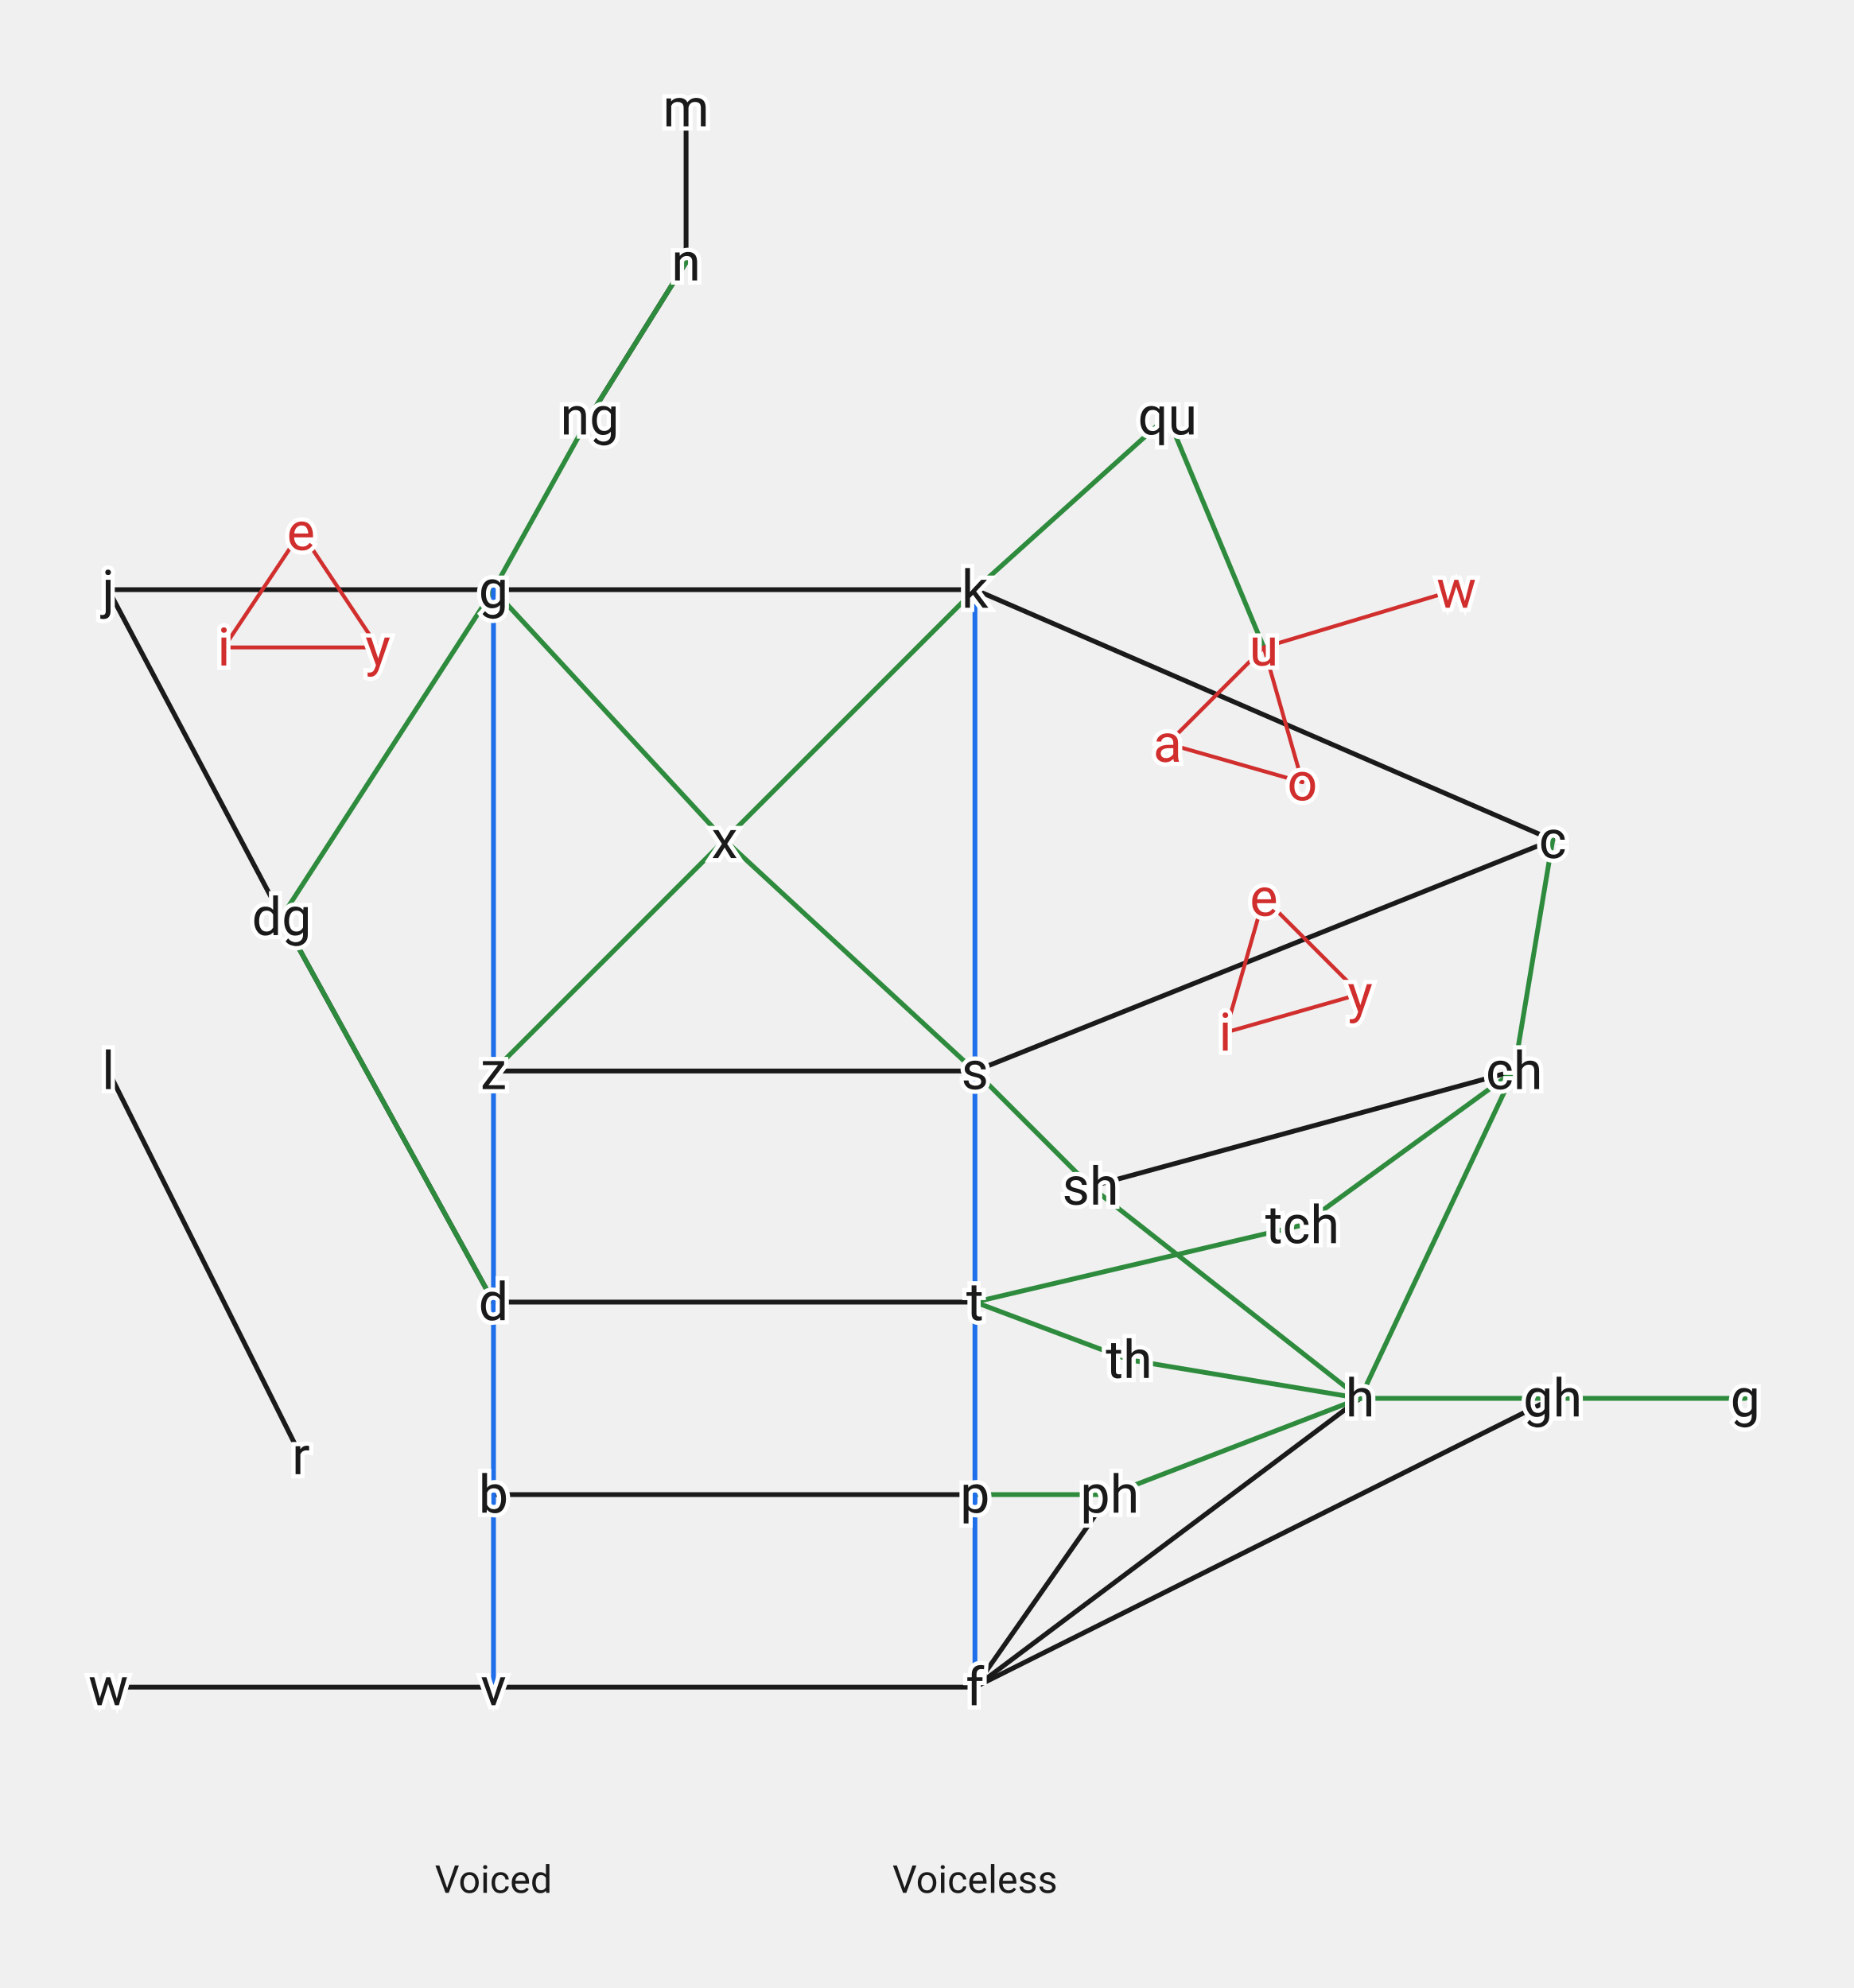
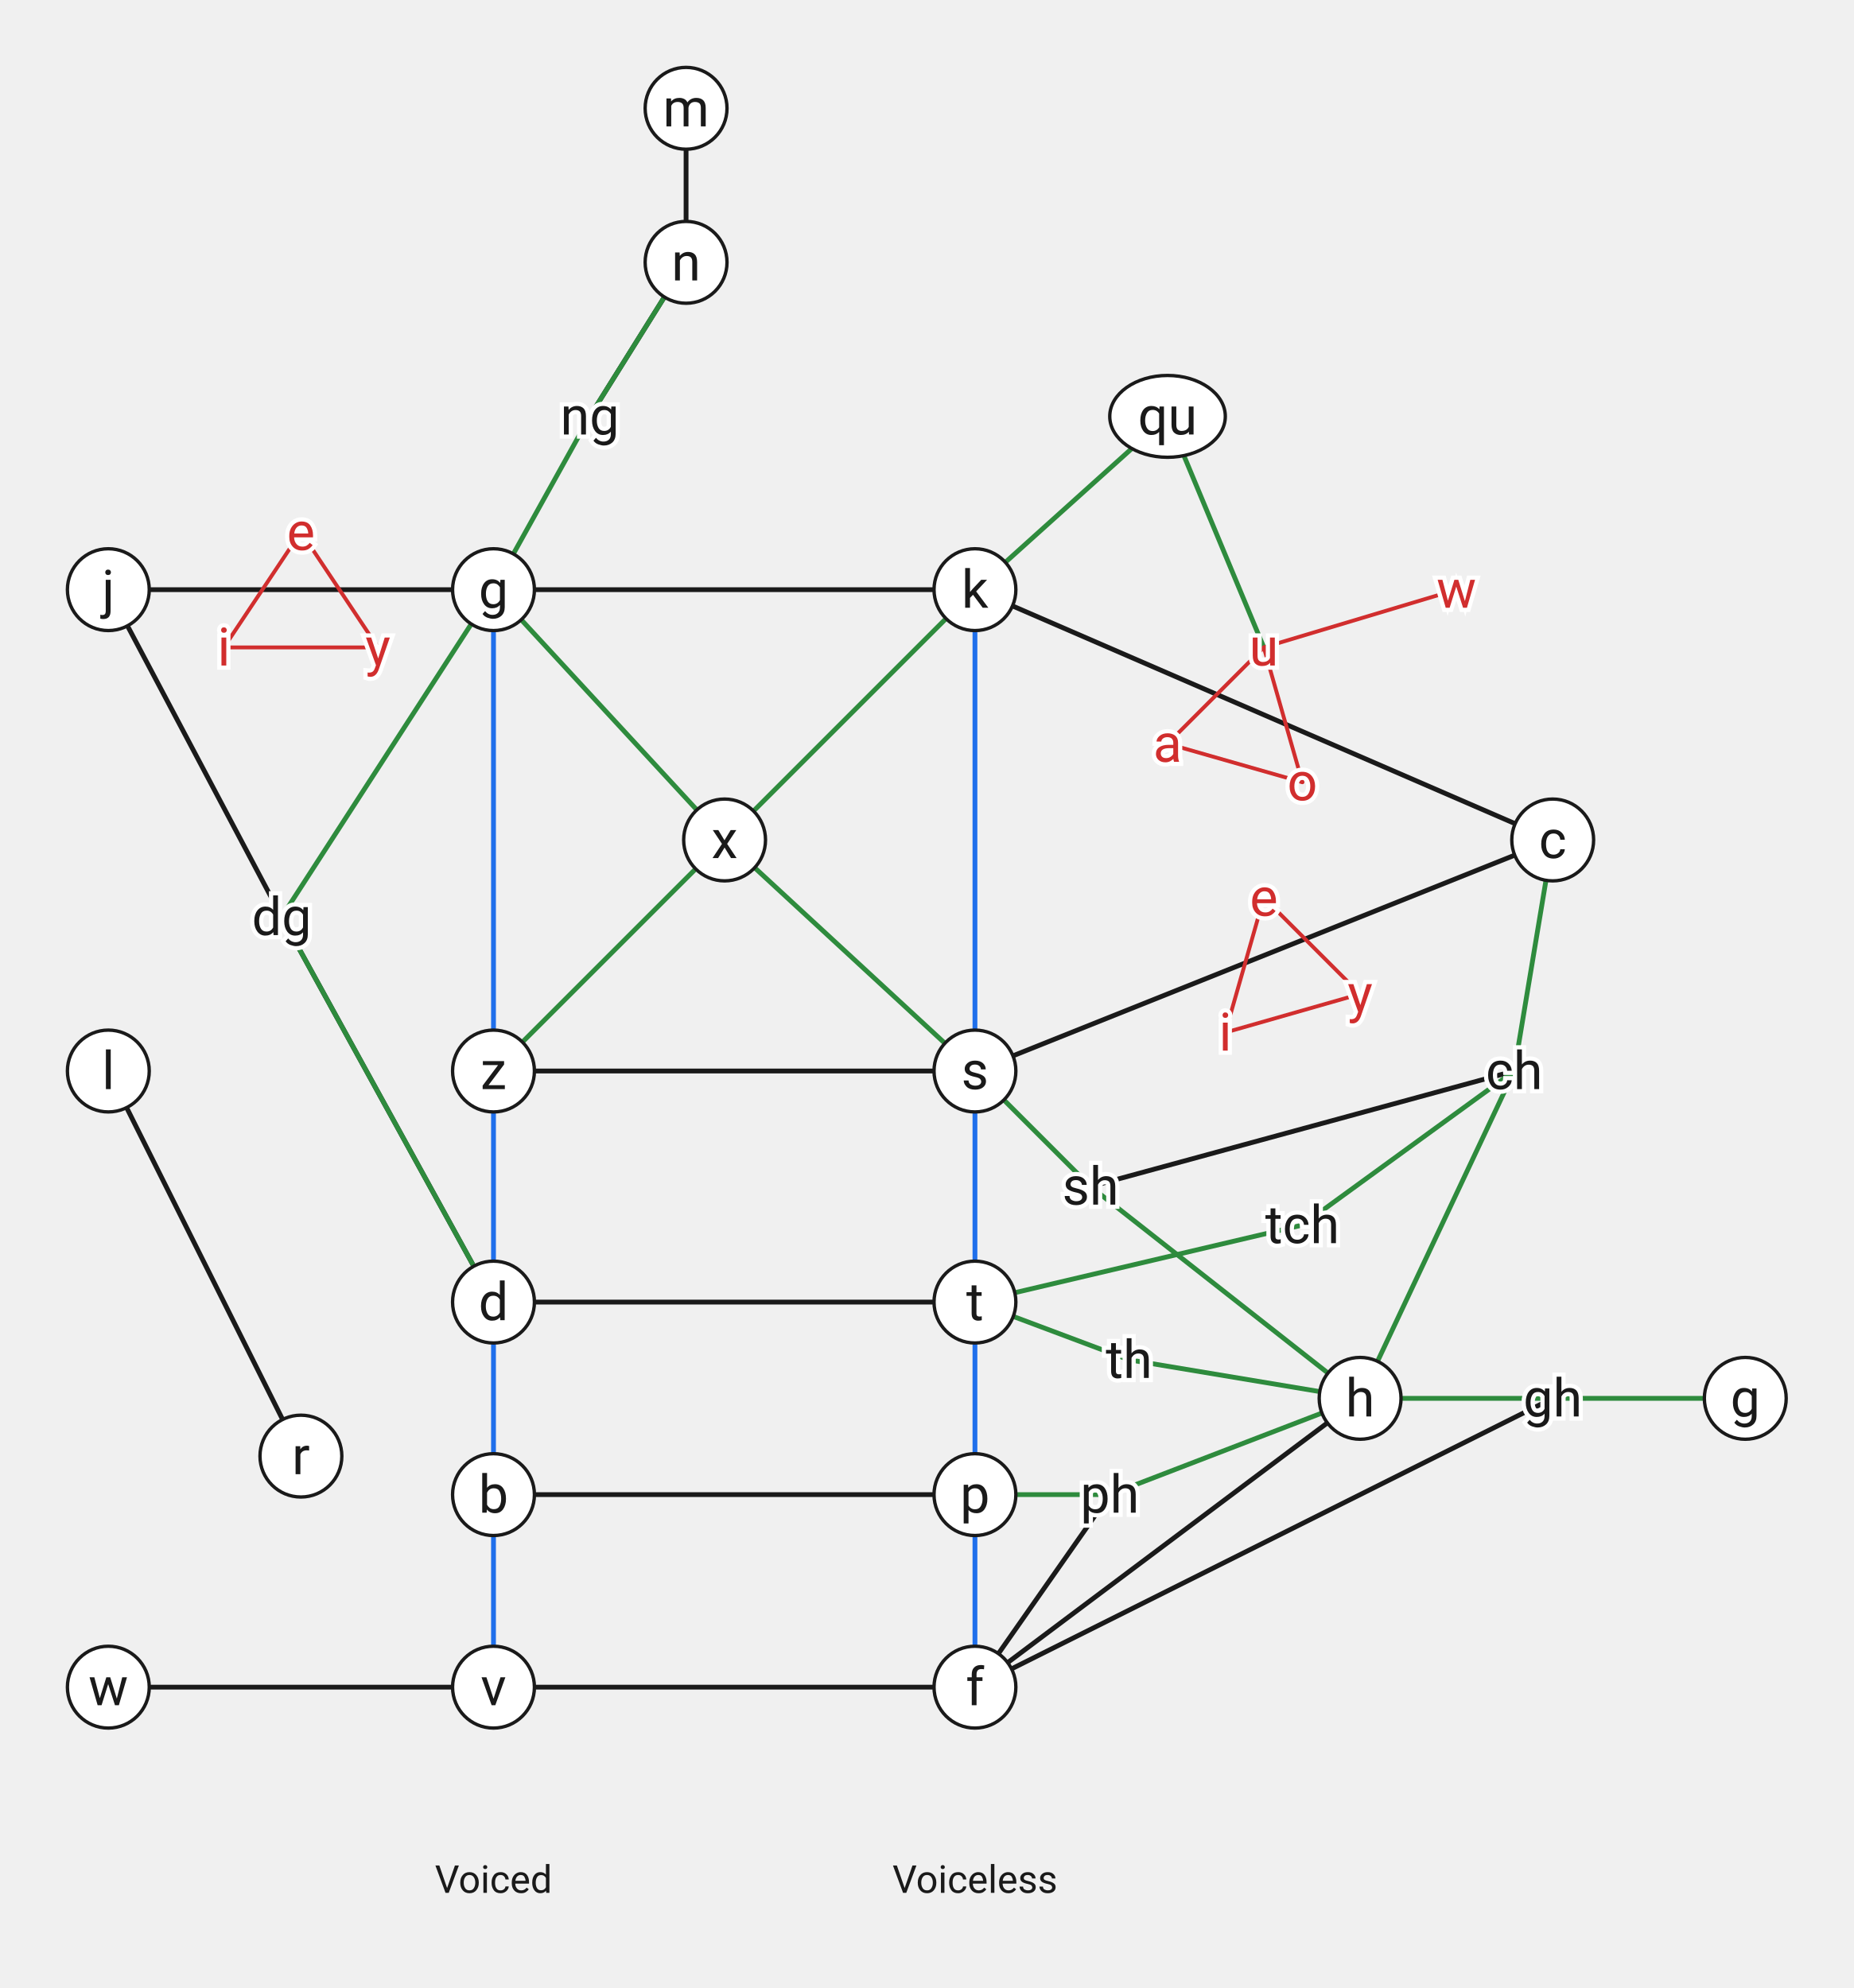
<svg xmlns="http://www.w3.org/2000/svg" viewBox="0 0 770 826" role="img" aria-labelledby="t4 d4">
  <g font-family="system-ui,-apple-system,'Segoe UI',Roboto,'PingFang SC','Microsoft YaHei',sans-serif" text-rendering="geometricPrecision">
    <g stroke="#1a1a1a" stroke-width="2" fill="none" stroke-linecap="round">
      <path d="M45 445 L125 605" />
      <path d="M285 45 L285 109 L245 173" />
      <path d="M45 245 L117 381" />
      <path d="M45 245 L205 245" />
      <path d="M205 245 L405 245" />
      <path d="M405 245 L645 349" />
      <path d="M205 445 L405 445" />
      <path d="M205 541 L405 541" />
      <path d="M205 621 L405 621" />
      <path d="M205 701 L405 701" />
      <path d="M45 701 L205 701" />
      <path d="M117 381 L205 541" />
      <path d="M405 701 L461 621" />
      <path d="M405 701 L565 581" />
      <path d="M405 701 L645 581" />
      <path d="M453 493 L629 445" />
      <path d="M405 445 L645 349" />
    </g>
    <g stroke="#2e8b3d" stroke-width="2" fill="none" stroke-linecap="round">
      <path d="M205 245 L301 349 L205 445" />
      <path d="M405 245 L301 349 L405 445" />
      <path d="M405 245 L485 173 L525 269" />
      <path d="M405 445 L453 493 L565 581" />
      <path d="M405 541 L541 509 L629 445" />
      <path d="M405 541 L469 565 L565 581" />
      <path d="M405 621 L461 621 L565 581" />
      <path d="M645 349 L629 445 L565 581" />
      <path d="M205 541 L117 381 L205 245" />
      <path d="M285 109 L245 173 L205 245" />
      <path d="M565 581 L645 581 L725 581" />
    </g>
    <g stroke="#1f6feb" stroke-width="2" fill="none" stroke-linecap="round">
      <path d="M405 245 L405 445 L405 541 L405 621 L405 701" />
      <path d="M205 245 L205 445 L205 541 L205 621 L205 701" />
    </g>
    <g stroke="#d12e2e" stroke-width="1.6" fill="none" stroke-linecap="round">
      <path d="M125 221 L93 269" />
      <path d="M125 221 L157 269" />
      <path d="M93 269 L157 269" />
      <path d="M525 269 L605 245" />
      <path d="M525 373 L509 429" />
      <path d="M525 373 L565 413" />
      <path d="M509 429 L565 413" />
      <path d="M485 309 L541 325" />
      <path d="M525 269 L485 309" />
      <path d="M525 269 L541 325" />
+     </g>
+     <g fill="#ffffff" stroke="#1a1a1a" stroke-width="1.4">
+       <circle cx="45" cy="445" r="17" />
+       <circle cx="125" cy="605" r="17" />
+       <circle cx="285" cy="45" r="17" />
+       <circle cx="285" cy="109" r="17" />
+       <circle cx="45" cy="245" r="17" />
+       <circle cx="205" cy="245" r="17" />
+       <circle cx="405" cy="245" r="17" />
+       <ellipse cx="485" cy="173" rx="24" ry="17" />
+       <circle cx="301" cy="349" r="17" />
+       <circle cx="645" cy="349" r="17" />
+       <circle cx="205" cy="445" r="17" />
+       <circle cx="405" cy="445" r="17" />
+       <circle cx="205" cy="541" r="17" />
+       <circle cx="405" cy="541" r="17" />
+       <circle cx="565" cy="581" r="17" />
+       <circle cx="725" cy="581" r="17" />
+       <circle cx="205" cy="621" r="17" />
+       <circle cx="405" cy="621" r="17" />
+       <circle cx="45" cy="701" r="17" />
+       <circle cx="205" cy="701" r="17" />
+       <circle cx="405" cy="701" r="17" />
    </g>
    <g font-size="22" text-anchor="middle" dominant-baseline="central" stroke="#ffffff" stroke-width="3.5" paint-order="stroke fill">
      <g fill="#1a1a1a">
        <text x="45" y="445">l</text>
        <text x="125" y="605">r</text>
        <text x="285" y="45">m</text>
        <text x="285" y="109">n</text>
        <text x="245" y="173">ng</text>
        <text x="45" y="245">j</text>
        <text x="205" y="245">g</text>
        <text x="405" y="245">k</text>
        <text x="485" y="173">qu</text>
        <text x="117" y="381">dg</text>
        <text x="301" y="349">x</text>
        <text x="645" y="349">c</text>
        <text x="205" y="445">z</text>
        <text x="405" y="445">s</text>
        <text x="453" y="493">sh</text>
        <text x="541" y="509">tch</text>
        <text x="629" y="445">ch</text>
        <text x="205" y="541">d</text>
        <text x="405" y="541">t</text>
        <text x="469" y="565">th</text>
        <text x="565" y="581">h</text>
        <text x="645" y="581">gh</text>
        <text x="725" y="581">g</text>
        <text x="205" y="621">b</text>
        <text x="405" y="621">p</text>
        <text x="461" y="621">ph</text>
        <text x="45" y="701">w</text>
        <text x="205" y="701">v</text>
        <text x="405" y="701">f</text>
      </g>
      <g fill="#d12e2e">
        <text x="125" y="221">e</text>
        <text x="93" y="269">i</text>
        <text x="157" y="269">y</text>
        <text x="605" y="245">w</text>
        <text x="525" y="269">u</text>
        <text x="485" y="309">a</text>
        <text x="541" y="325">o</text>
        <text x="525" y="373">e</text>
        <text x="509" y="429">i</text>
        <text x="565" y="413">y</text>
      </g>
    </g>
    <g font-size="16" text-anchor="middle" dominant-baseline="central" fill="#1a1a1a">
      <text x="205" y="781">Voiced</text>
      <text x="405" y="781">Voiceless</text>
    </g>
  </g>
</svg>
